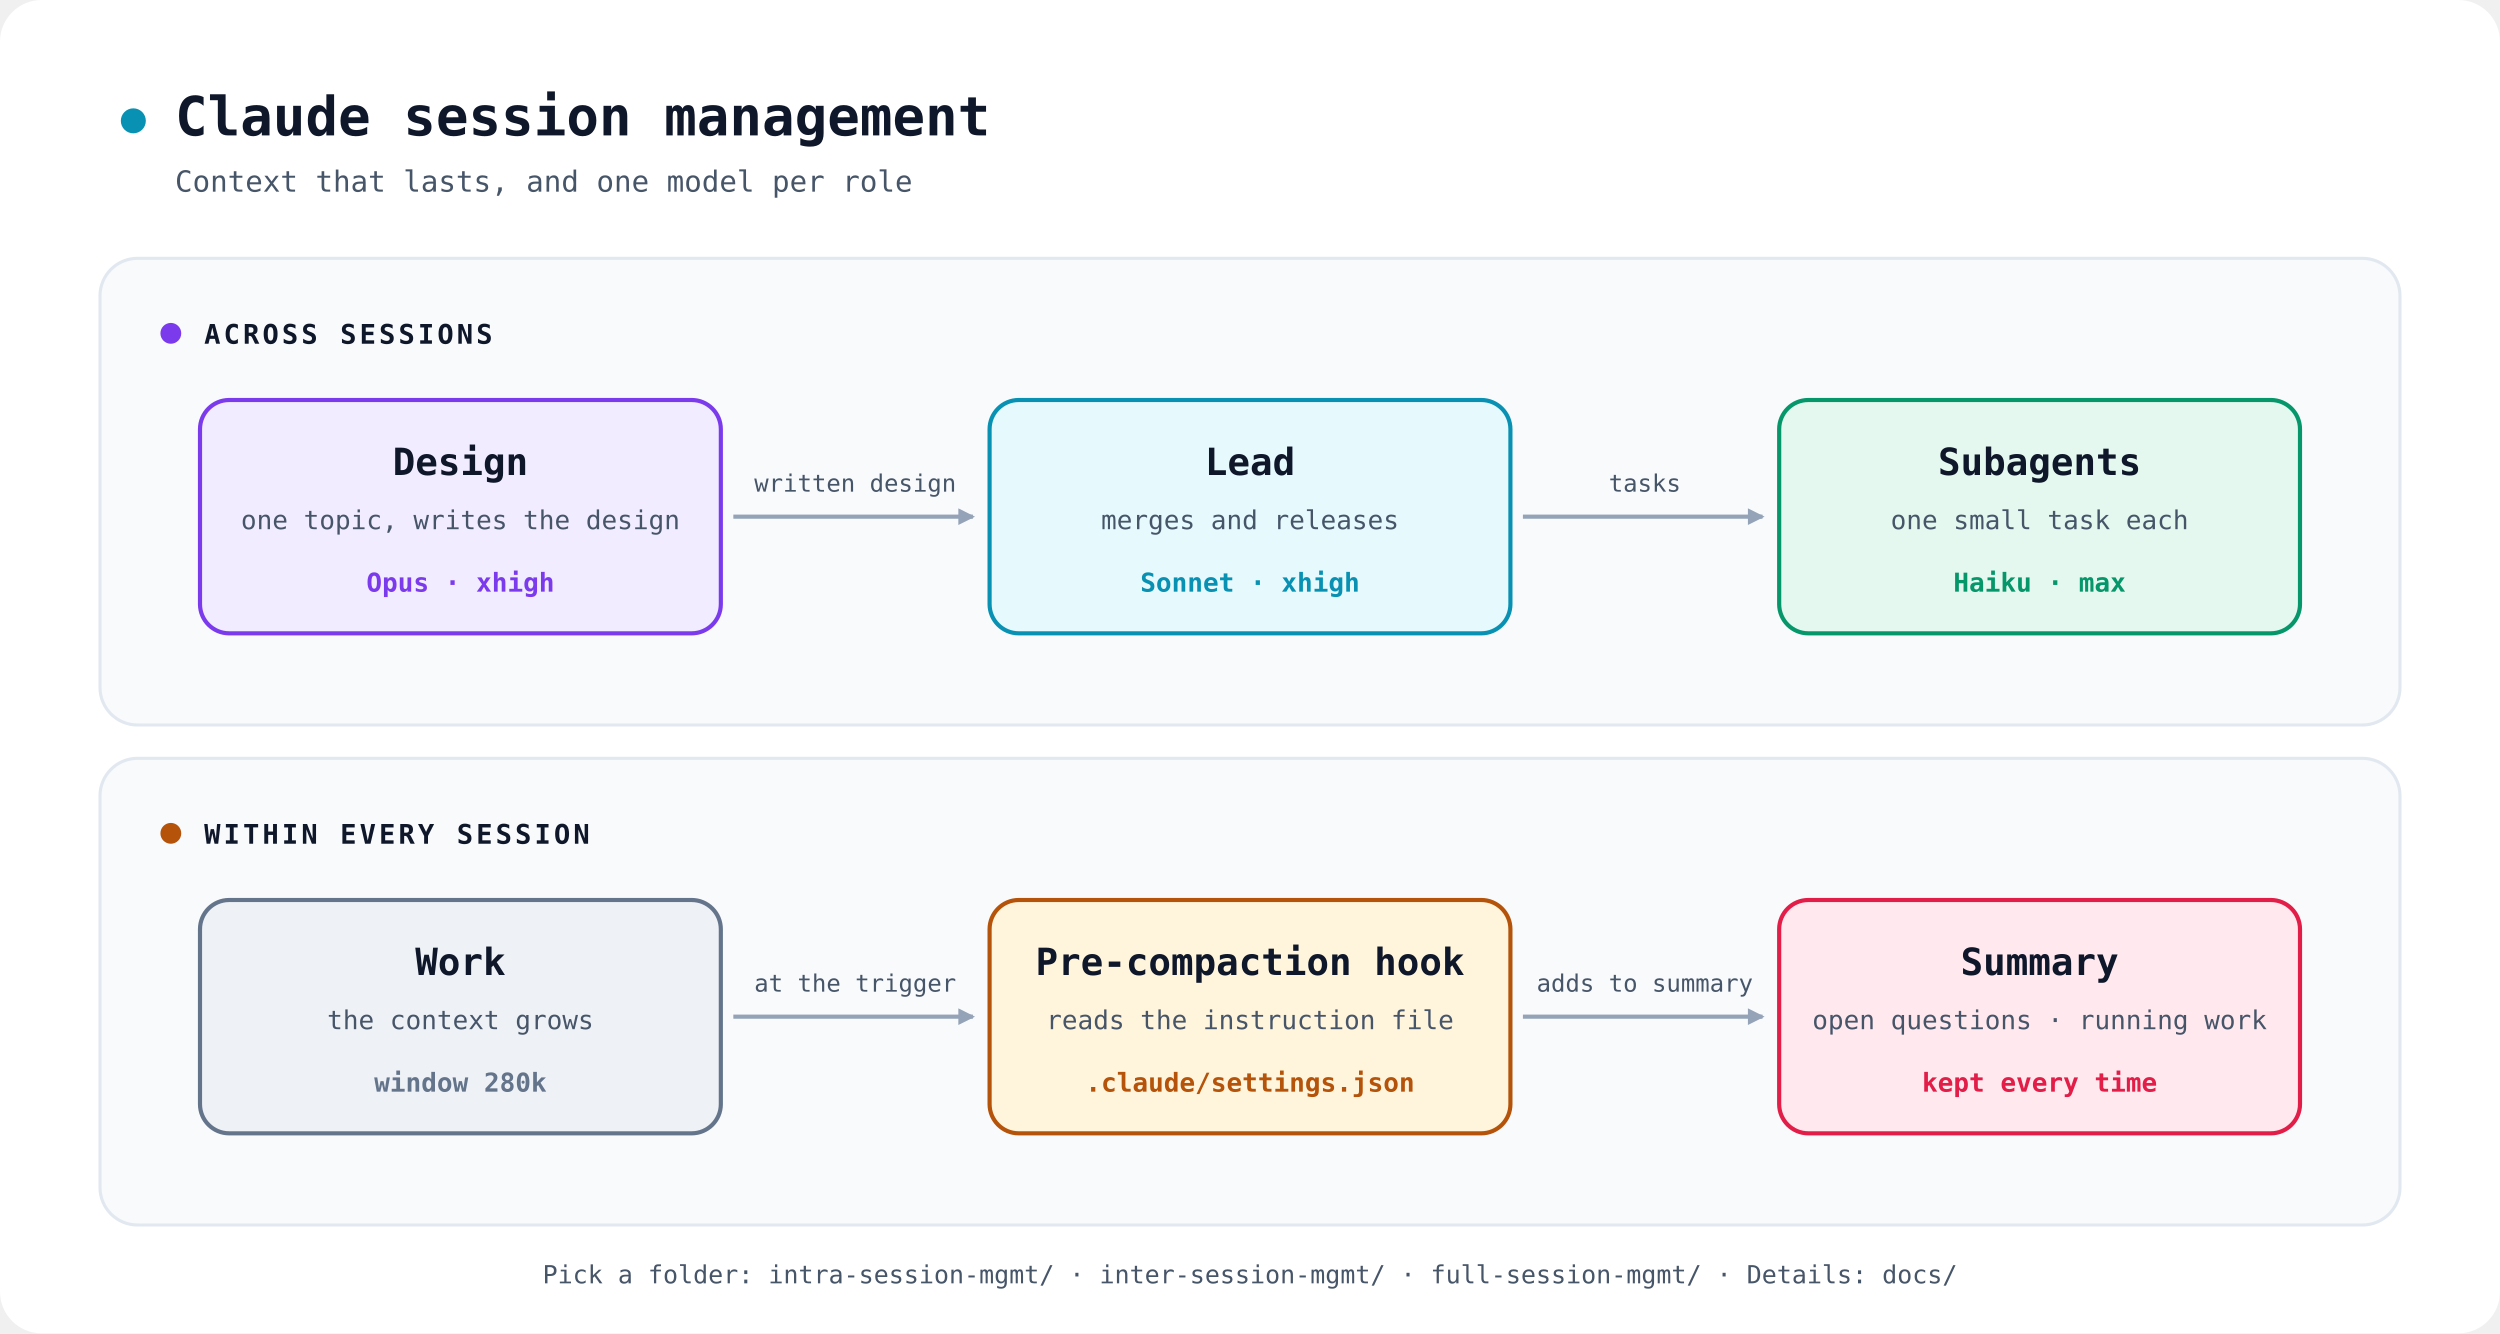
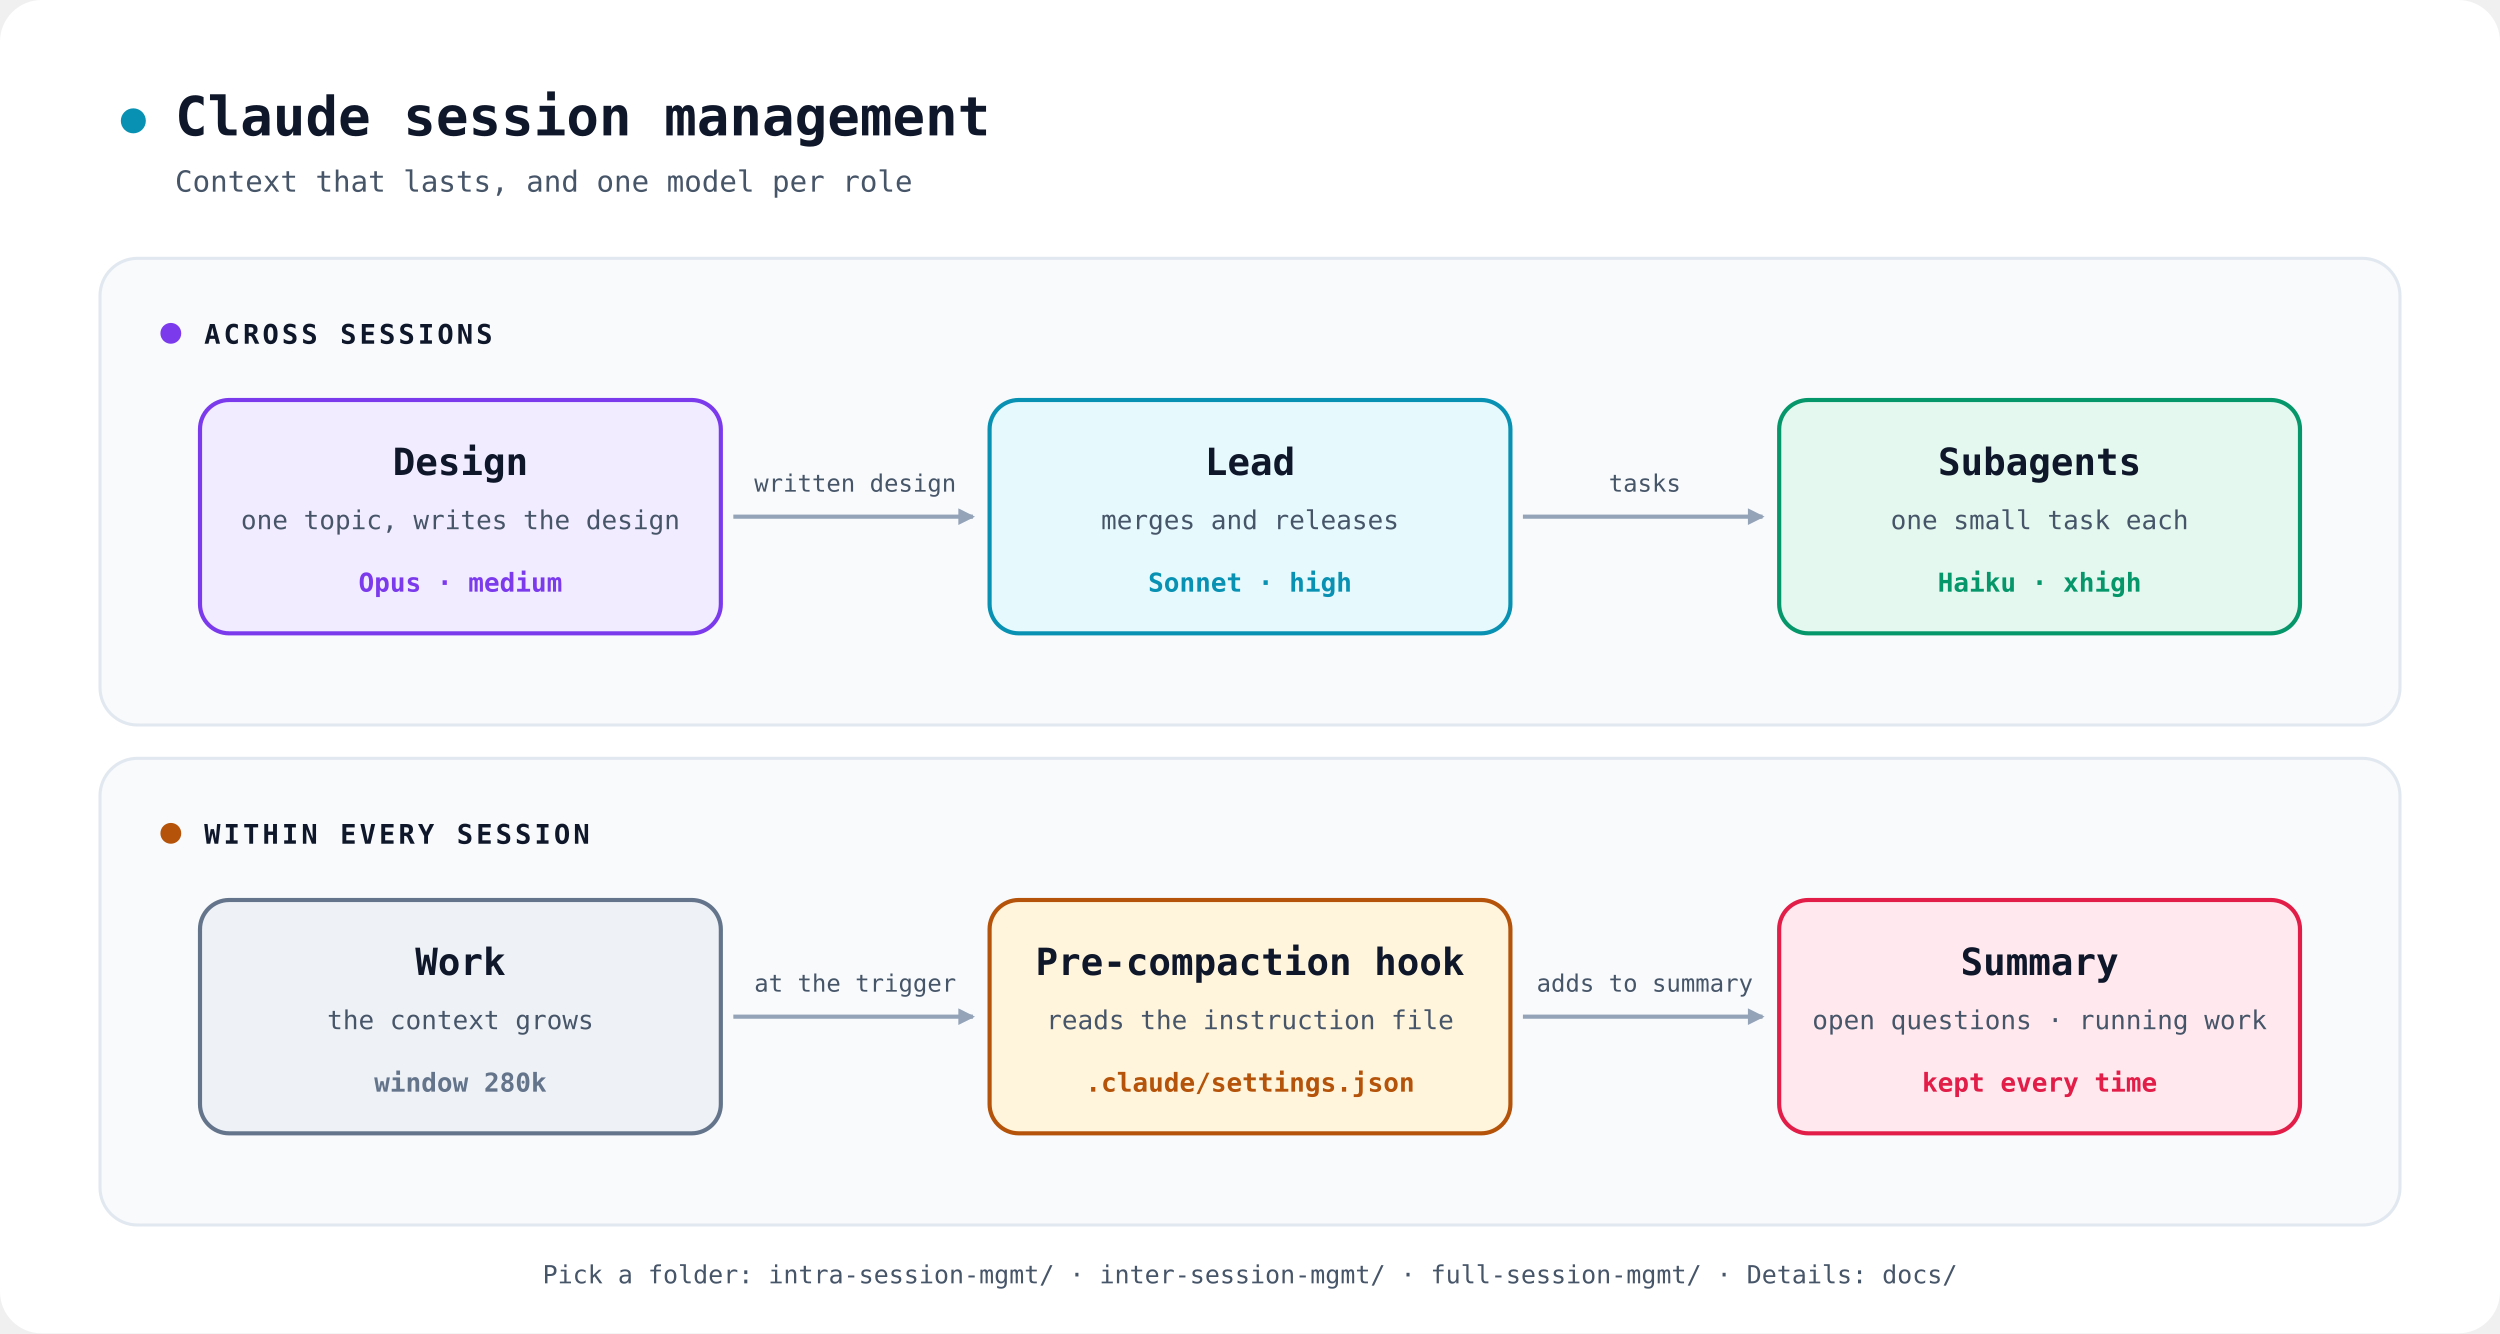
<svg xmlns="http://www.w3.org/2000/svg" width="1200" height="640" viewBox="0 0 1200 640" font-family="ui-monospace, SFMono-Regular, Menlo, Consolas, 'DejaVu Sans Mono', monospace" role="img" aria-label="Within every session a pre-compaction hook keeps open questions and running work. Across sessions Design runs on Opus, Lead on Sonnet and Subagents on Haiku.">
  <defs>
    <marker id="head" markerWidth="10" markerHeight="10" refX="8" refY="5" orient="auto" markerUnits="userSpaceOnUse">
      <path d="M1 1 L9 5 L1 9 Z" fill="#94a3b8" />
    </marker>
  </defs>
  <rect width="1200" height="640" rx="20" fill="#ffffff" />
  <circle cx="64" cy="58" r="6" fill="#0891b2" />
  <text x="84" y="65" font-size="26" font-weight="700" fill="#0f172a">Claude session management</text>
  <text x="84" y="92" font-size="14" fill="#475569">Context that lasts, and one model per role</text>
  <rect x="48" y="124" width="1104" height="224" rx="18" fill="#f8fafc" stroke="#e2e8f0" stroke-width="1.5" />
  <circle cx="82" cy="160" r="5" fill="#7c3aed" />
  <text x="98" y="165" font-size="13" font-weight="700" letter-spacing="1.5" fill="#0f172a">ACROSS SESSIONS</text>
  <rect x="96.0" y="192" width="250" height="112" rx="14" fill="#f1ecff" stroke="#7c3aed" stroke-width="2" />
  <text x="221.0" y="228" text-anchor="middle" font-size="18" font-weight="700" fill="#0f172a">Design</text>
  <text x="221.0" y="254" text-anchor="middle" font-size="12.5" fill="#475569">one topic, writes the design</text>
-   <text x="221.0" y="284" text-anchor="middle" font-size="12.5" font-weight="700" fill="#7c3aed">Opus · xhigh</text>
+   <text x="221.0" y="284" text-anchor="middle" font-size="12.5" font-weight="700" fill="#7c3aed">Opus · medium</text>
  <rect x="475.0" y="192" width="250" height="112" rx="14" fill="#e6f9fd" stroke="#0891b2" stroke-width="2" />
  <text x="600.0" y="228" text-anchor="middle" font-size="18" font-weight="700" fill="#0f172a">Lead</text>
  <text x="600.0" y="254" text-anchor="middle" font-size="12.5" fill="#475569">merges and releases</text>
-   <text x="600.0" y="284" text-anchor="middle" font-size="12.5" font-weight="700" fill="#0891b2">Sonnet · xhigh</text>
+   <text x="600.0" y="284" text-anchor="middle" font-size="12.5" font-weight="700" fill="#0891b2">Sonnet · high</text>
  <rect x="854.0" y="192" width="250" height="112" rx="14" fill="#e4f8ef" stroke="#059669" stroke-width="2" />
  <text x="979.0" y="228" text-anchor="middle" font-size="18" font-weight="700" fill="#0f172a">Subagents</text>
  <text x="979.0" y="254" text-anchor="middle" font-size="12.5" fill="#475569">one small task each</text>
-   <text x="979.0" y="284" text-anchor="middle" font-size="12.5" font-weight="700" fill="#059669">Haiku · max</text>
+   <text x="979.0" y="284" text-anchor="middle" font-size="12.5" font-weight="700" fill="#059669">Haiku · xhigh</text>
  <line x1="352.0" y1="248.0" x2="467.0" y2="248.0" stroke="#94a3b8" stroke-width="2" marker-end="url(#head)" />
  <text x="410.5" y="236.0" text-anchor="middle" font-size="11.5" fill="#475569">written design</text>
  <line x1="731.0" y1="248.0" x2="846.0" y2="248.0" stroke="#94a3b8" stroke-width="2" marker-end="url(#head)" />
  <text x="789.5" y="236.0" text-anchor="middle" font-size="11.5" fill="#475569">tasks</text>
  <rect x="48" y="364" width="1104" height="224" rx="18" fill="#f8fafc" stroke="#e2e8f0" stroke-width="1.5" />
  <circle cx="82" cy="400" r="5" fill="#b45309" />
  <text x="98" y="405" font-size="13" font-weight="700" letter-spacing="1.5" fill="#0f172a">WITHIN EVERY SESSION</text>
  <rect x="96.0" y="432" width="250" height="112" rx="14" fill="#eef2f7" stroke="#64748b" stroke-width="2" />
  <text x="221.0" y="468" text-anchor="middle" font-size="18" font-weight="700" fill="#0f172a">Work</text>
  <text x="221.0" y="494" text-anchor="middle" font-size="12.5" fill="#475569">the context grows</text>
  <text x="221.0" y="524" text-anchor="middle" font-size="12.5" font-weight="700" fill="#64748b">window 280k</text>
  <rect x="475.0" y="432" width="250" height="112" rx="14" fill="#fff5dc" stroke="#b45309" stroke-width="2" />
  <text x="600.0" y="468" text-anchor="middle" font-size="18" font-weight="700" fill="#0f172a">Pre-compaction hook</text>
  <text x="600.0" y="494" text-anchor="middle" font-size="12.5" fill="#475569">reads the instruction file</text>
  <text x="600.0" y="524" text-anchor="middle" font-size="12.5" font-weight="700" fill="#b45309">.claude/settings.json</text>
  <rect x="854.0" y="432" width="250" height="112" rx="14" fill="#ffe9ee" stroke="#e11d48" stroke-width="2" />
  <text x="979.0" y="468" text-anchor="middle" font-size="18" font-weight="700" fill="#0f172a">Summary</text>
  <text x="979.0" y="494" text-anchor="middle" font-size="12.5" fill="#475569">open questions · running work</text>
  <text x="979.0" y="524" text-anchor="middle" font-size="12.5" font-weight="700" fill="#e11d48">kept every time</text>
  <line x1="352.0" y1="488.0" x2="467.0" y2="488.0" stroke="#94a3b8" stroke-width="2" marker-end="url(#head)" />
  <text x="410.5" y="476.0" text-anchor="middle" font-size="11.5" fill="#475569">at the trigger</text>
  <line x1="731.0" y1="488.0" x2="846.0" y2="488.0" stroke="#94a3b8" stroke-width="2" marker-end="url(#head)" />
  <text x="789.5" y="476.0" text-anchor="middle" font-size="11.5" fill="#475569">adds to summary</text>
  <text x="600.0" y="616" text-anchor="middle" font-size="12" fill="#475569">Pick a folder: intra-session-mgmt/  ·  inter-session-mgmt/  ·  full-session-mgmt/   ·   Details: docs/</text>
</svg>
